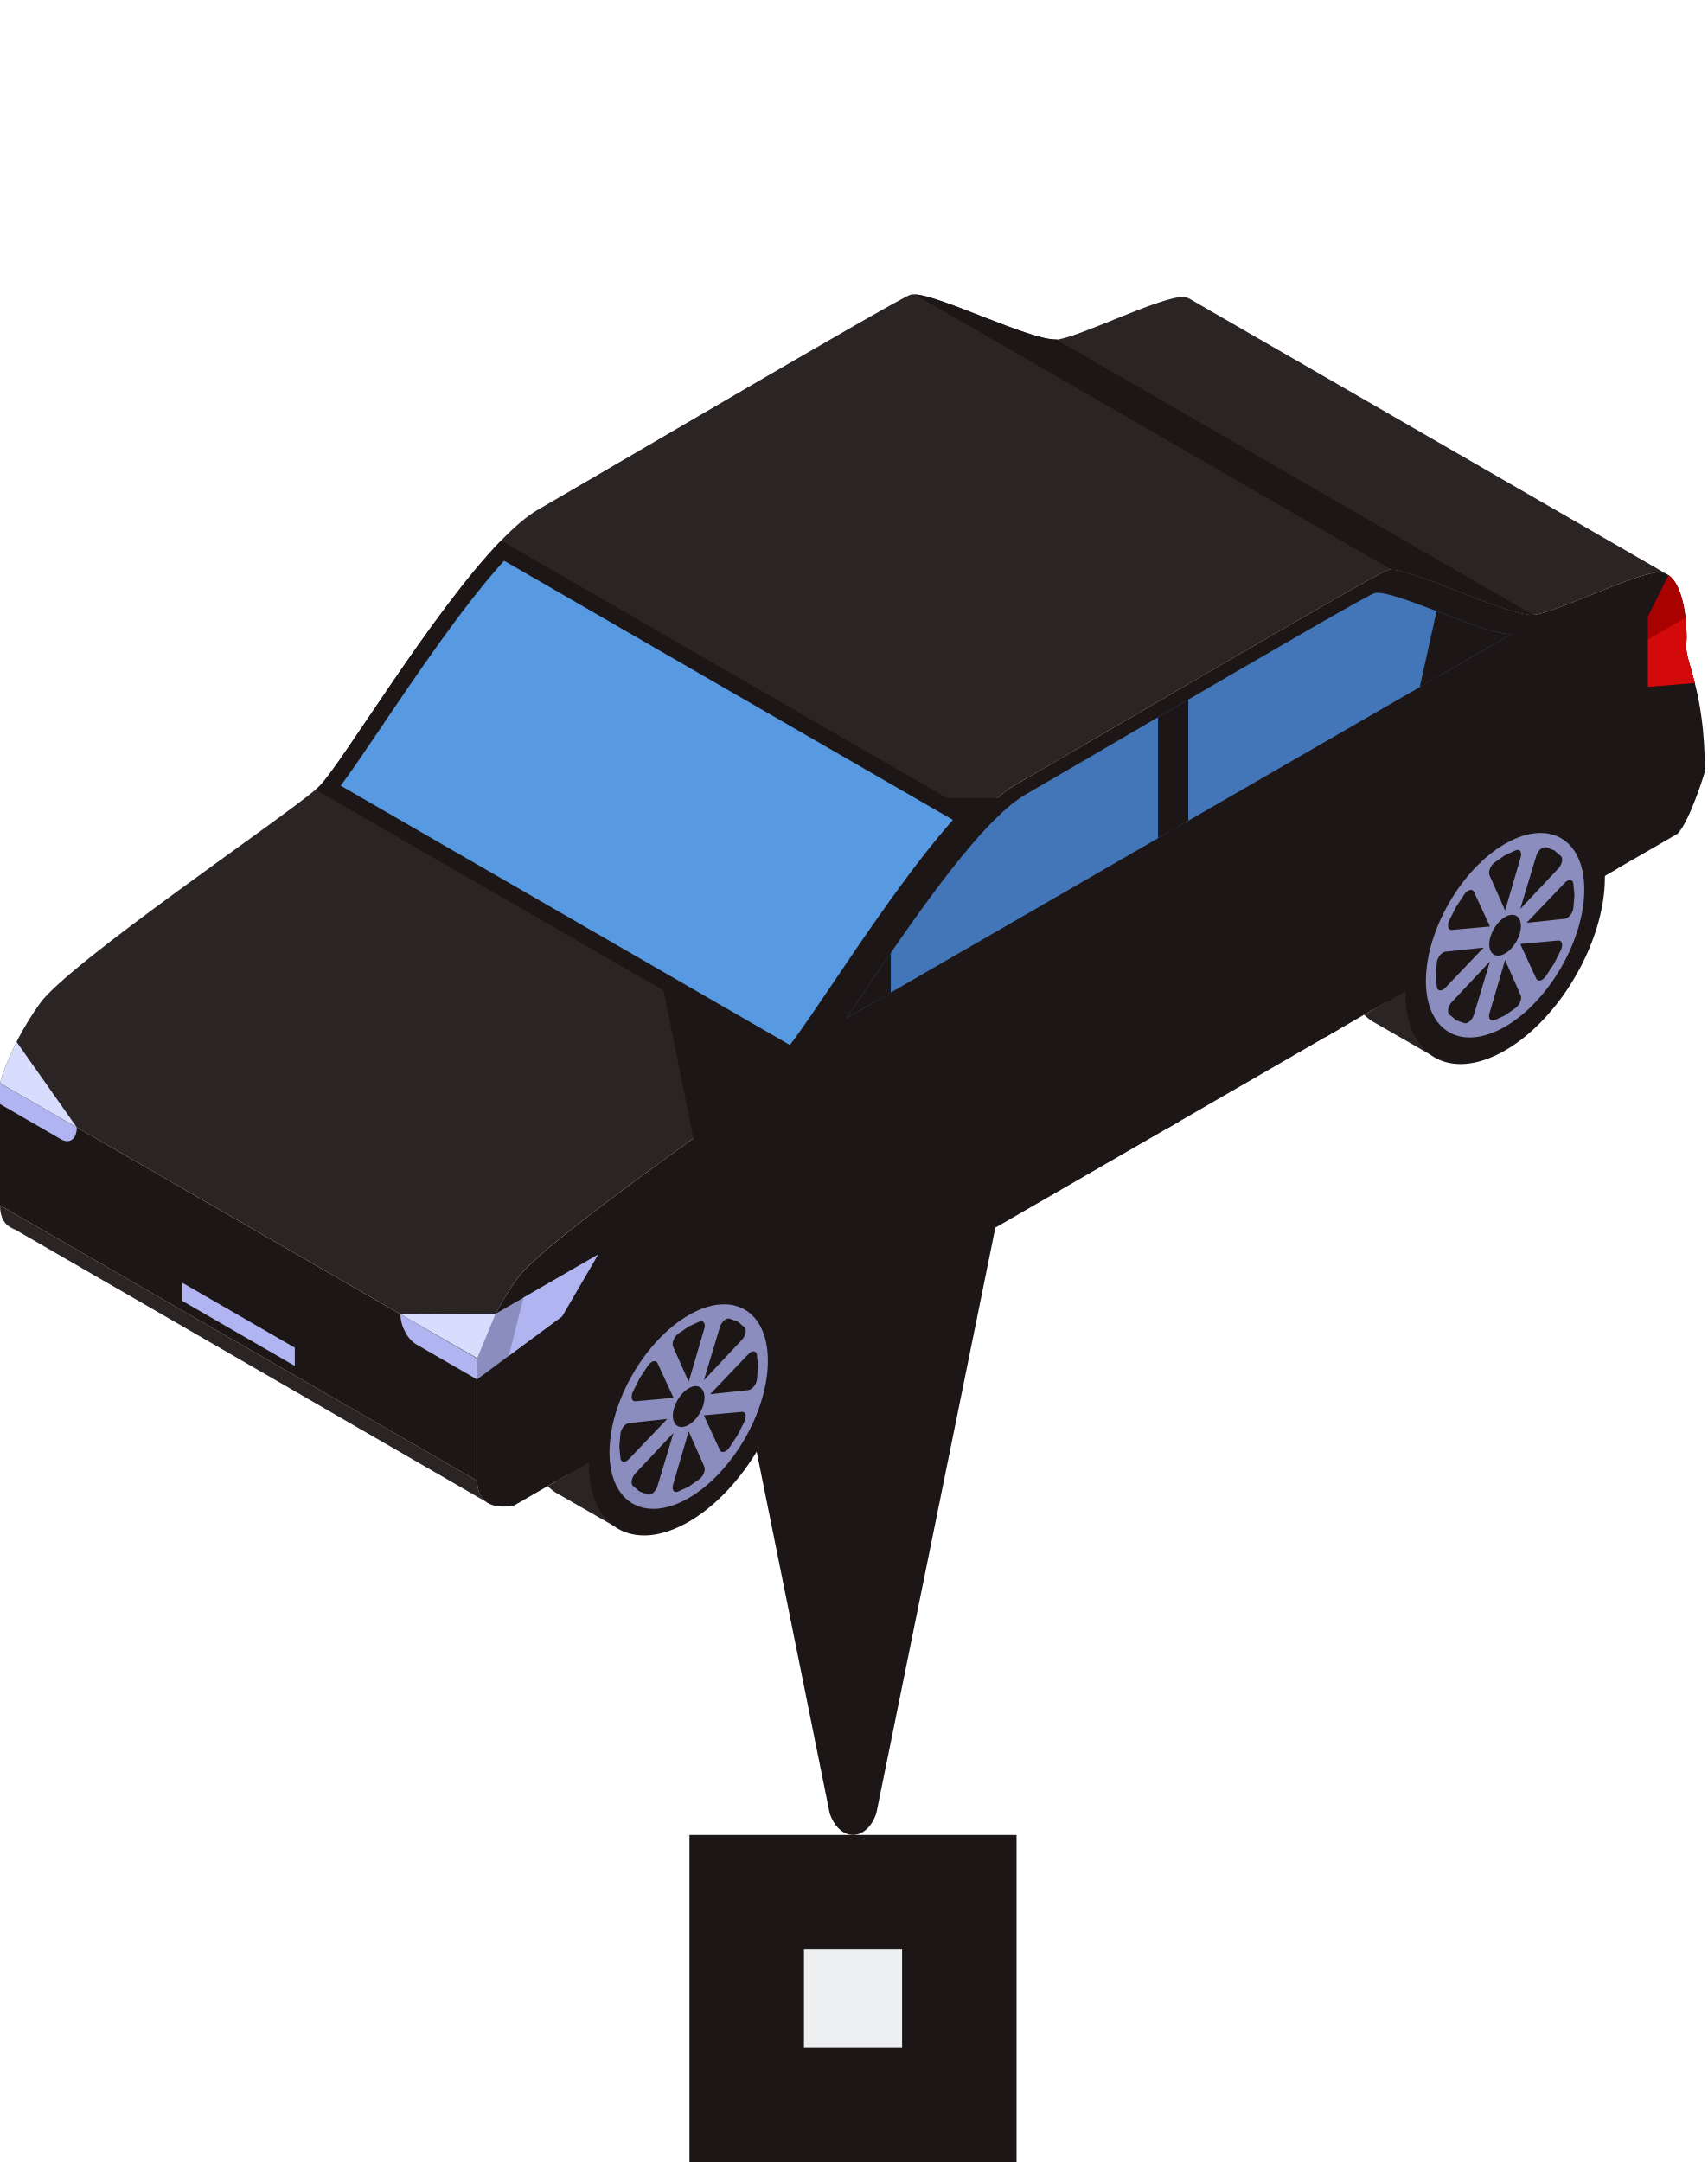
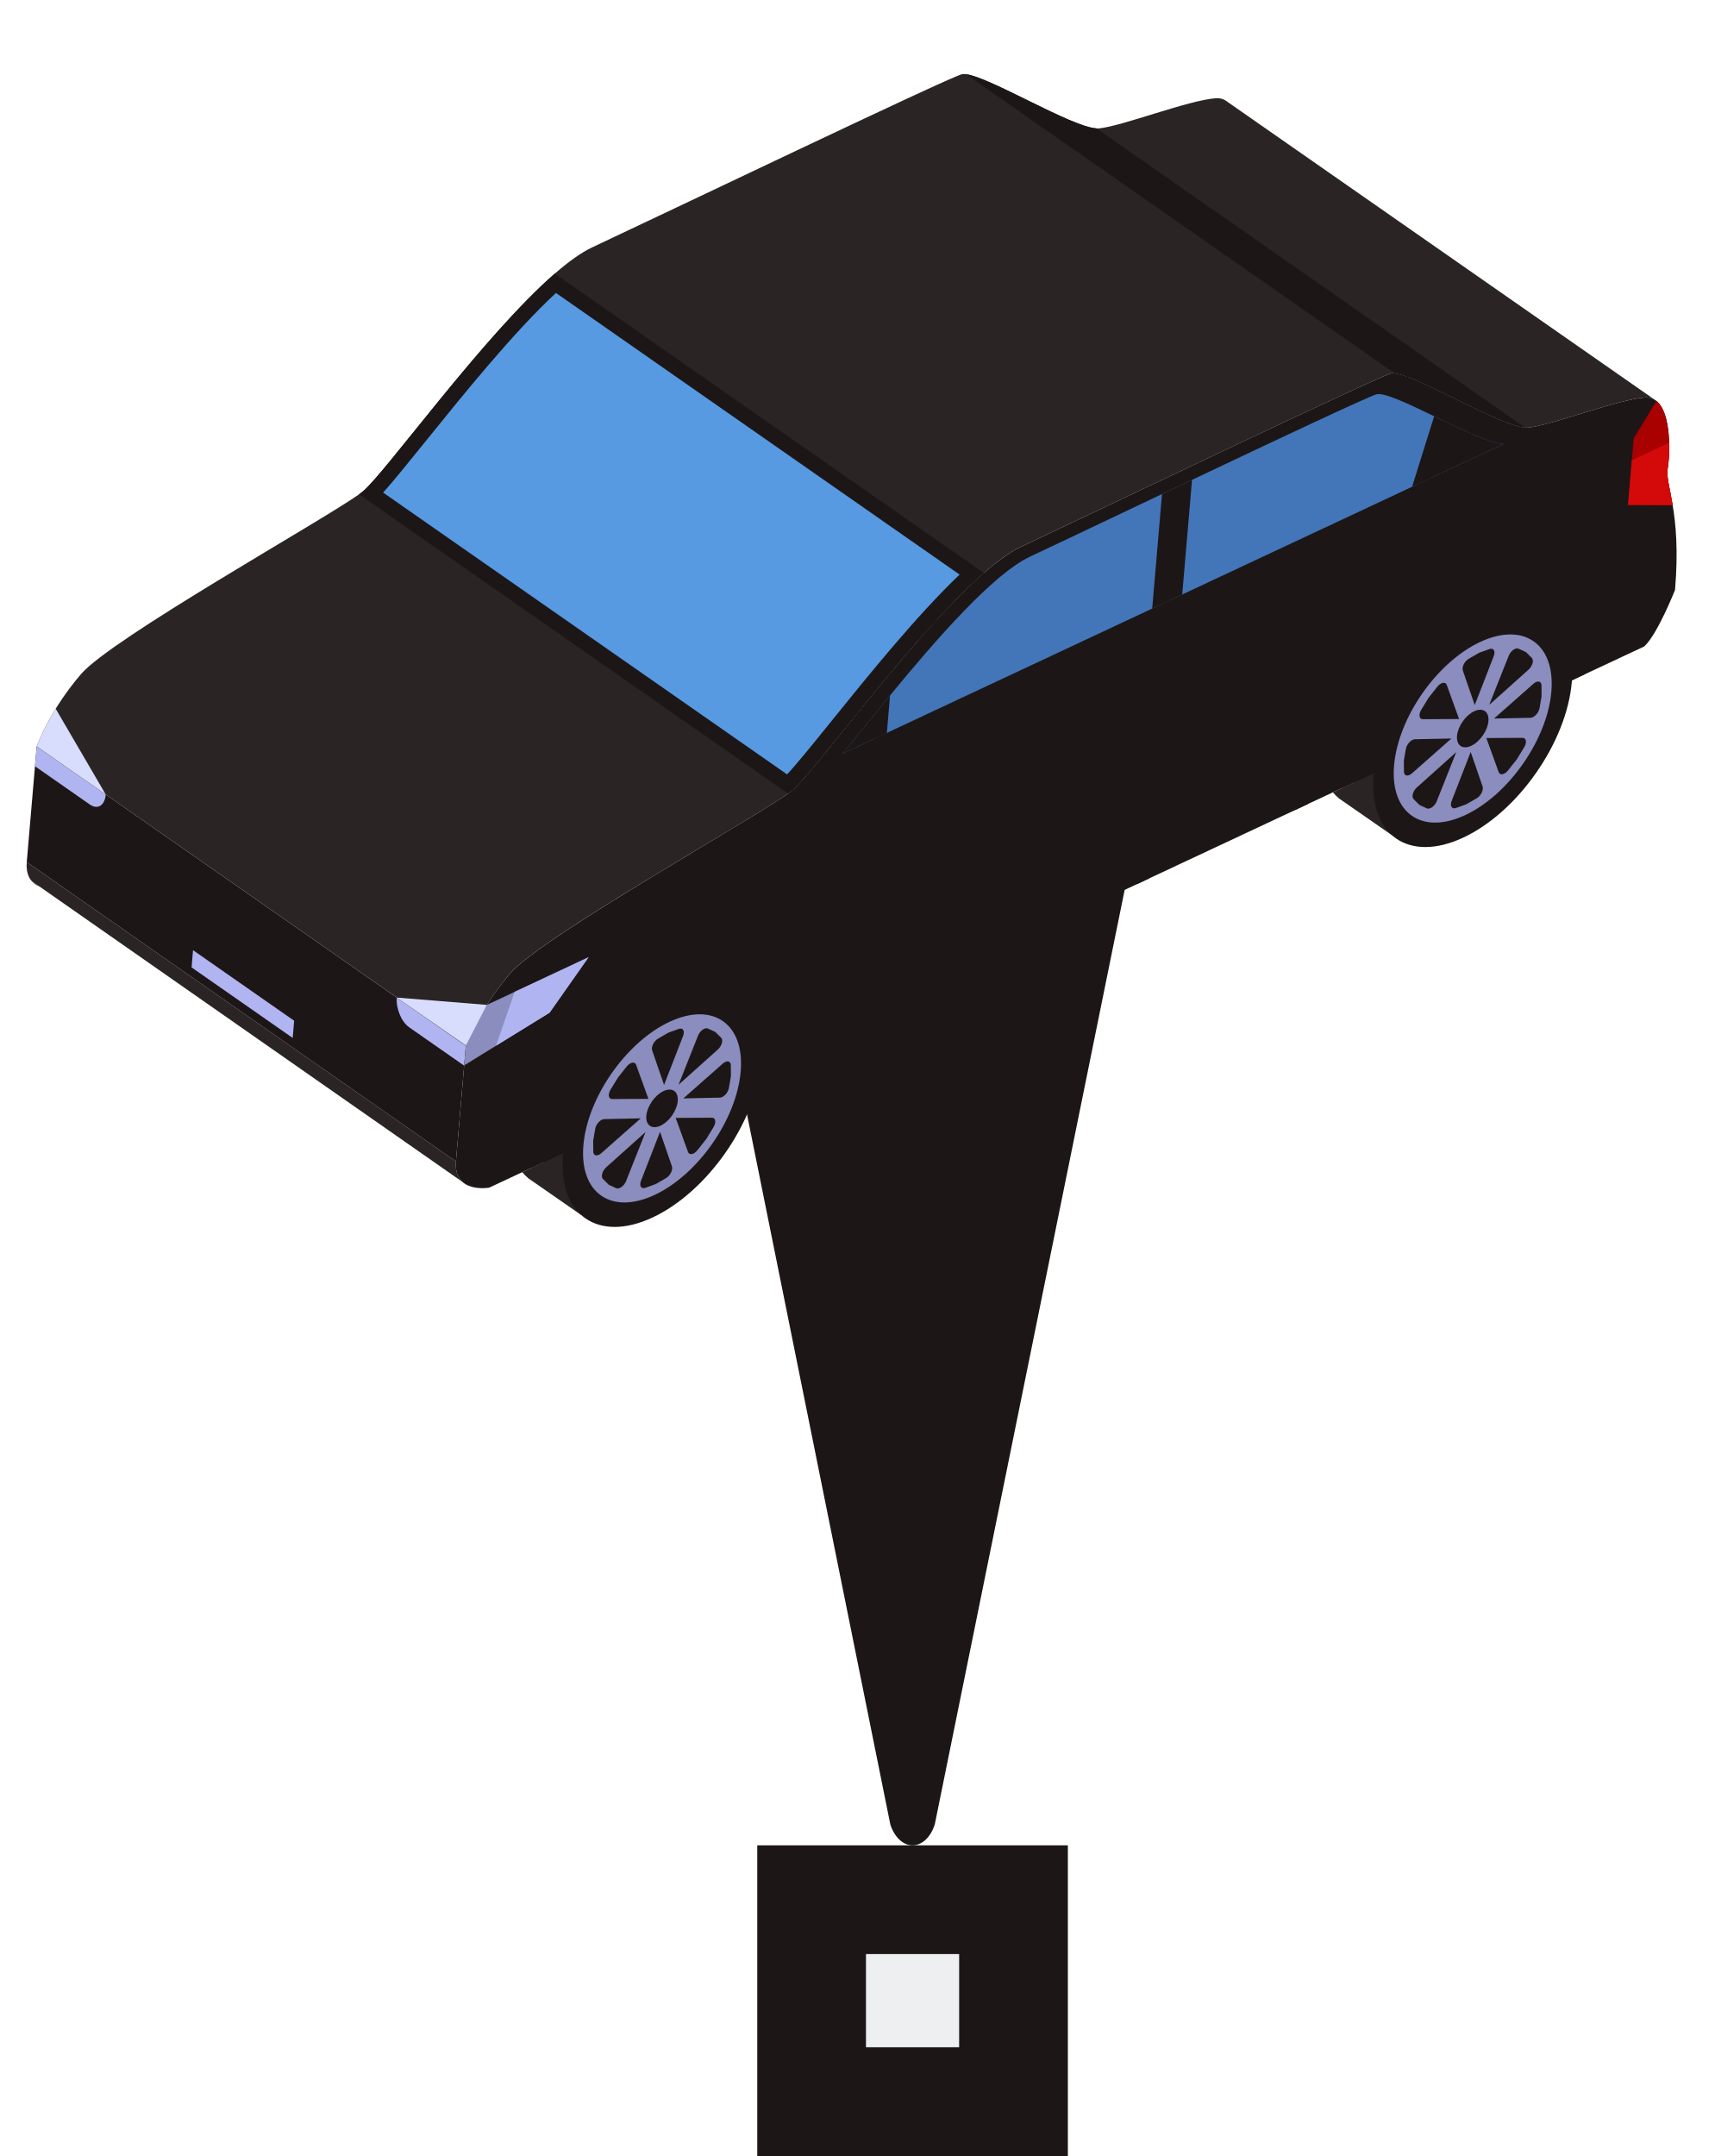
- <svg xmlns="http://www.w3.org/2000/svg" width="522" height="661" viewBox="0 0 522 661" fill="none">
-   <path d="M191 244C231.295 244.001 279.153 243.998 331 244.003L267.929 554.349C267.268 556.347 266.249 558.028 264.988 559.203C263.727 560.378 262.273 561 260.79 561C259.307 561 257.854 560.378 256.593 559.203C255.332 558.028 254.313 556.347 253.652 554.349L191 244Z" fill="#1D1616" />
-   <rect x="210.793" y="561" width="100" height="100" fill="#1D1616" />
-   <rect x="245.793" y="596" width="30" height="30" fill="#EDEFF0" />
-   <path opacity="0.941" d="M148.484 459.053V459.078L4.72 375.981L2.106 374.466C0.86 373.269 0.005 371.387 0.005 368.504L145.894 452.724C145.92 455.95 146.995 457.904 148.484 459.053Z" fill="#1D1616" />
-   <path opacity="0.941" d="M4.72 375.98C3.741 375.689 2.845 375.17 2.105 374.465L4.72 375.98Z" fill="#1D1616" />
-   <path d="M0 368.502L145.894 452.734V415.353L0 331.121V368.502Z" fill="#1D1616" />
-   <path d="M127.237 411.007L145.895 421.779V415.354L122.418 401.799C122.418 405.347 124.575 409.47 127.237 411.007ZM18.658 348.319L0 337.546V331.121L23.477 344.676C23.477 348.224 21.319 349.856 18.658 348.319Z" fill="#B0B5F1" />
-   <path d="M81.627 404.902C80.798 404.424 80.125 403.138 80.125 402.033V385.807C80.125 384.701 80.797 384.194 81.627 384.672C82.457 385.151 83.13 386.435 83.13 387.541V403.767C83.129 404.873 82.457 405.381 81.627 404.902ZM86.631 407.791C85.802 407.313 85.129 406.028 85.129 404.922V388.696C85.129 387.59 85.801 387.082 86.631 387.561C87.461 388.04 88.134 389.324 88.134 390.43V406.656C88.132 407.762 87.461 408.271 86.631 407.791ZM91.635 410.681C90.806 410.203 90.134 408.917 90.134 407.812V391.586C90.134 390.48 90.806 389.972 91.635 390.451C92.465 390.93 93.138 392.215 93.138 393.32V409.547C93.136 410.651 92.465 411.16 91.635 410.681ZM96.639 413.57C95.81 413.091 95.138 411.806 95.138 410.701V394.475C95.138 393.369 95.81 392.862 96.639 393.34C97.469 393.818 98.141 395.103 98.141 396.209V412.435C98.14 413.54 97.469 414.048 96.639 413.57ZM101.643 416.459C100.814 415.981 100.141 414.696 100.141 413.59V397.363C100.141 396.257 100.814 395.749 101.643 396.228C102.472 396.706 103.145 397.992 103.145 399.097V415.323C103.145 416.429 102.472 416.938 101.643 416.459ZM106.647 419.348C105.818 418.869 105.145 417.584 105.145 416.479V400.253C105.145 399.147 105.817 398.638 106.647 399.118C107.476 399.596 108.149 400.882 108.149 401.987V418.213C108.149 419.319 107.476 419.826 106.647 419.348Z" fill="#1D1616" />
-   <path d="M64.267 394.879C65.097 395.357 65.77 394.85 65.77 393.744V377.518C65.77 376.412 65.097 375.127 64.267 374.649C63.438 374.171 62.765 374.678 62.765 375.784V392.01C62.765 393.115 63.438 394.399 64.267 394.879ZM59.263 391.99C60.093 392.469 60.765 391.96 60.765 390.855V374.629C60.765 373.523 60.093 372.238 59.263 371.76C58.434 371.282 57.761 371.789 57.761 372.895V389.121C57.761 390.226 58.434 391.511 59.263 391.99ZM54.26 389.101C55.089 389.58 55.762 389.071 55.762 387.966V371.74C55.762 370.634 55.09 369.35 54.26 368.871C53.43 368.393 52.757 368.9 52.757 370.006V386.232C52.757 387.337 53.43 388.622 54.26 389.101ZM49.255 386.211C50.085 386.69 50.758 386.182 50.758 385.076V368.849C50.758 367.743 50.086 366.458 49.255 365.98C48.426 365.502 47.753 366.01 47.753 367.115V383.341C47.753 384.448 48.426 385.733 49.255 386.211ZM44.252 383.322C45.081 383.801 45.753 383.293 45.753 382.187V365.962C45.753 364.855 45.081 363.571 44.252 363.092C43.422 362.613 42.749 363.121 42.749 364.228V380.453C42.749 381.559 43.422 382.844 44.252 383.322ZM39.246 380.434C40.076 380.913 40.749 380.405 40.749 379.298V363.073C40.749 361.967 40.076 360.682 39.246 360.204C38.417 359.725 37.744 360.232 37.744 361.339V377.564C37.745 378.671 38.417 379.955 39.246 380.434Z" fill="#1D1616" />
-   <path d="M90.133 417.601L55.76 397.756V392.199L90.133 412.045V417.601Z" fill="#B0B5F1" />
-   <path opacity="0.941" d="M509.457 175.457C508.554 175.017 507.528 174.847 506.379 175.017C497.608 176.361 477.059 186.574 469.608 187.919C469.317 187.969 469.023 187.994 468.728 187.992C460.471 188.09 432.983 174.31 425.384 174.162C424.847 174.162 424.431 174.211 424.113 174.334C418.885 176.362 331.83 227.622 310.378 239.985C306.957 241.965 303.121 245.287 299.066 249.49C277.688 271.602 250.078 318.245 243.456 324.621C243.163 324.914 242.797 325.232 242.331 325.623C230.579 335.567 166.98 378.594 158.135 390.884C155.679 394.317 153.467 397.917 151.513 401.659C147.409 409.502 145.894 415.268 145.894 415.268V415.341L44.62 356.872L23.485 344.68L0.005 331.12V331.095C0.005 331.095 1.374 325.842 5.063 318.537C5.234 318.195 5.405 317.853 5.601 317.487C7.562 313.745 9.783 310.145 12.246 306.713C21.115 294.423 84.861 251.274 96.491 241.427C96.931 241.037 97.272 240.718 97.566 240.45C104.187 234.073 131.845 187.333 153.2 165.269C157.256 161.091 161.067 157.792 164.488 155.814C185.94 143.451 272.994 92.19 278.223 90.162C278.565 90.041 279.029 89.966 279.615 90.015C287.434 90.284 314.848 104.039 322.935 103.794C323.228 103.819 323.473 103.794 323.717 103.746C331.17 102.402 351.717 92.189 360.489 90.846C361.906 90.626 363.152 90.943 364.203 91.652L509.457 175.457Z" fill="#1D1616" />
-   <path d="M521.244 235.939C521.244 235.939 516.864 250.586 512.928 254.887L157.278 460.221C157.278 460.221 145.894 463.251 145.894 452.647V415.265C145.894 415.265 147.417 409.499 151.501 401.669C153.453 397.922 155.673 394.321 158.145 390.894C167.328 378.14 235.568 332.194 243.461 324.608C251.333 317.01 288.954 252.36 310.389 239.985C331.824 227.609 418.874 176.349 424.122 174.321C429.369 172.293 462.188 189.261 469.615 187.905C477.063 186.56 497.609 176.36 506.369 175.016C507.807 174.796 509.035 175.114 510.093 175.822C515.362 179.401 515.933 192.9 515.552 197.249C515.341 199.813 516.695 203.112 518.155 208.793C519.657 214.671 521.244 223.113 521.244 235.939Z" fill="#1D1616" />
-   <path d="M462.21 193.821L258.696 311.32C262.484 305.835 267.182 298.798 272.345 291.321C285.676 271.971 302.053 249.542 313.521 242.921C320.948 238.633 336.775 229.373 354.041 219.282C357.089 217.498 360.178 215.69 363.288 213.895C390.076 198.257 417.288 182.498 420.06 181.411C422.387 180.483 430.555 183.536 439.209 186.847C448.414 190.352 458.21 194.151 462.21 193.821Z" fill="#4376B9" />
-   <path d="M272.345 291.318V303.437L258.696 311.317C262.484 305.831 267.182 298.795 272.345 291.318ZM462.21 193.818L434.067 210.066L439.209 186.844C448.414 190.349 458.21 194.148 462.21 193.818ZM363.289 213.892V250.931L354.042 256.27V219.28C357.089 217.495 360.178 215.687 363.289 213.892Z" fill="#1D1616" />
-   <path d="M471.308 262.41L240.139 395.877C238.698 396.708 237.529 396.034 237.529 394.37C237.529 392.705 238.698 390.682 240.139 389.849L471.308 256.384C472.749 255.552 473.918 256.226 473.918 257.891C473.918 259.555 472.749 261.579 471.308 262.41Z" fill="#1D1616" />
-   <path d="M268.688 395.903L272.344 393.793V303.438L268.688 305.549V395.903ZM356.836 345.01L360.494 342.899V252.545L356.836 254.656V345.01ZM457.173 243.955C436.563 255.853 419.826 284.818 419.826 308.64L494.519 265.516C494.519 241.694 477.804 232.044 457.173 243.955Z" fill="#1D1616" />
-   <path d="M490.774 267.679L423.593 306.467C423.593 285.04 438.616 259.019 457.172 248.305C475.73 237.591 490.774 246.252 490.774 267.679Z" fill="#1D1616" />
-   <path d="M244.943 409.605L170.25 452.729C170.25 428.909 186.966 399.955 207.597 388.044C228.227 376.133 244.943 385.784 244.943 409.605Z" fill="#1D1616" />
-   <path d="M241.184 411.776L210.129 429.709L173.993 450.575C173.993 429.147 189.044 403.101 207.589 392.4C213.428 389.029 218.901 387.588 223.69 387.831C234.123 388.394 241.184 397.067 241.184 411.776Z" fill="#1D1616" />
-   <path d="M409.38 314.67L405.149 317.113C405.149 281.614 429.11 256.106 435.638 249.817V209.158L439.871 206.715V251.107L438.25 252.496C437.071 253.507 409.38 277.7 409.38 314.67ZM419.43 242.728L407.507 249.612C405.208 250.94 403.344 249.531 403.344 246.465C403.344 243.399 405.208 239.838 407.507 238.511L419.43 231.628C421.729 230.301 423.593 231.709 423.593 234.775C423.593 237.839 421.729 241.401 419.43 242.728ZM342.578 287.099L330.655 293.982C328.356 295.309 326.492 293.9 326.492 290.834C326.492 287.769 328.356 284.208 330.655 282.88L342.578 275.997C344.877 274.67 346.741 276.079 346.741 279.145C346.741 282.21 344.877 285.77 342.578 287.099Z" fill="#1D1616" />
-   <path d="M518.155 208.796L503.83 209.956V188.456L510.093 175.824C513.267 177.974 514.728 183.703 515.319 188.883C515.701 192.328 515.701 195.528 515.552 197.251C515.341 199.816 516.696 203.114 518.155 208.796Z" fill="#A90000" />
-   <path d="M518.155 208.799L503.83 209.96V195.52L515.319 188.887C515.701 192.332 515.701 195.532 515.552 197.254C515.341 199.82 516.696 203.118 518.155 208.799Z" fill="#D40909" />
-   <path d="M182.839 383.578L171.836 402.465L155.564 414.521L145.894 421.693V415.267C145.894 415.267 147.417 409.501 151.501 401.671L182.839 383.578Z" fill="#8A8DBD" />
-   <path d="M182.839 383.578L171.837 402.465L155.564 414.521L160.071 396.723L182.839 383.578Z" fill="#B0B5F1" />
-   <path d="M299.063 249.487C277.685 271.598 250.076 318.242 243.454 324.618C243.161 324.911 242.795 325.229 242.329 325.62L96.488 241.424C96.928 241.034 97.27 240.715 97.563 240.446C104.184 234.07 131.843 187.329 153.197 165.266L299.063 249.487Z" fill="#1D1616" />
-   <path d="M104.155 240.212C106.916 236.588 110.796 230.866 116.467 222.457C127.187 206.566 141.613 185.185 154.114 171.441L291.332 250.669C278.69 264.962 264.732 285.646 254.253 301.174C249.113 308.79 244.21 316.057 241.475 319.488L104.155 240.212Z" fill="#579AE2" />
-   <path d="M468.727 187.995C460.469 188.093 432.981 174.313 425.383 174.166L279.616 90.019C287.435 90.288 314.849 104.043 322.936 103.799L468.727 187.995Z" fill="#1D1616" />
-   <path d="M151.503 401.669L122.419 401.796L145.894 415.265L151.503 401.669ZM23.485 344.678L0.005 331.118V331.094C0.005 331.094 1.374 325.841 5.063 318.535L23.485 344.678Z" fill="#D9DDFD" />
-   <path opacity="0.941" d="M232.631 393.012L221.709 410.848L210.128 429.71L196.715 451.578L187.577 466.482L171.622 457.32L169.595 456.171V456.146C168.829 455.614 168.109 455.018 167.444 454.363L173.992 450.575C173.992 429.147 189.044 403.101 207.588 392.401C213.427 389.029 218.9 387.588 223.689 387.831L232.631 393.012Z" fill="#1D1616" />
-   <path d="M241.061 412.431C241.061 431.885 227.402 455.542 210.555 465.269C193.707 474.997 180.048 467.112 180.048 447.657C180.048 428.203 193.707 404.547 210.555 394.819C227.402 385.091 241.061 392.977 241.061 412.431Z" fill="#1D1616" />
-   <path d="M236.967 414.795C236.967 431.639 225.141 452.122 210.553 460.545C195.965 468.967 184.139 462.14 184.139 445.296C184.139 428.451 195.965 407.969 210.553 399.546C225.141 391.122 236.967 397.951 236.967 414.795Z" fill="#1D1616" />
-   <path d="M234.766 416.063C234.766 431.504 223.925 450.28 210.552 458C197.18 465.72 186.339 459.463 186.339 444.022C186.339 428.58 197.18 409.805 210.552 402.083C223.925 394.364 234.766 400.623 234.766 416.063Z" fill="#8A8DBD" />
-   <path d="M215.389 427.249C215.389 430.332 213.224 434.083 210.553 435.625C207.882 437.166 205.717 435.916 205.717 432.833C205.717 429.748 207.882 425.999 210.553 424.457C213.224 422.916 215.389 424.165 215.389 427.249Z" fill="#1D1616" />
-   <path d="M213.136 428.555C213.136 430.203 211.98 432.206 210.552 433.03C209.125 433.854 207.968 433.186 207.968 431.538C207.968 429.89 209.125 427.887 210.552 427.064C211.98 426.24 213.136 426.908 213.136 428.555Z" fill="#1D1616" />
-   <path d="M215.32 406.217L210.556 422.467L205.792 411.718C205.31 410.63 206.099 408.657 207.37 407.773L210.556 405.555L213.743 404.093C215.014 403.512 215.802 404.573 215.32 406.217ZM201.019 416.754L205.917 427.362L194.282 428.423C193.105 428.529 192.733 427.028 193.539 425.418L195.561 421.381L198.045 417.612C199.037 416.111 200.524 415.681 201.019 416.754ZM192.304 435.075L203.994 433.825L192.304 446.076C191.121 447.315 189.806 447.163 189.676 445.771L189.349 442.281L189.676 438.412C189.806 436.87 191.121 435.201 192.304 435.075ZM194.278 450.447L205.914 438.073L201.015 454.336C200.521 455.98 199.033 457.267 198.042 456.909L195.557 456.011L193.536 454.308C192.73 453.63 193.102 451.699 194.278 450.447ZM205.786 453.866L210.551 437.616L215.315 448.366C215.797 449.453 215.008 451.426 213.737 452.31L210.551 454.528L207.364 455.989C206.093 456.572 205.304 455.51 205.786 453.866ZM220.088 443.33L215.188 432.724L226.825 431.663C228.002 431.555 228.372 433.057 227.567 434.666L225.546 438.703L223.062 442.472C222.07 443.973 220.583 444.403 220.088 443.33ZM228.803 425.009L217.112 426.259L228.803 414.008C229.986 412.768 231.301 412.921 231.43 414.312L231.758 417.802L231.43 421.671C231.301 423.214 229.986 424.883 228.803 425.009ZM226.828 409.637L215.193 422.012L220.092 405.748C220.587 404.103 222.075 402.815 223.065 403.174L225.55 404.073L227.571 405.775C228.377 406.454 228.005 408.385 226.828 409.637Z" fill="#1D1616" />
-   <path opacity="0.941" d="M482.237 248.903L471.315 266.739L459.734 285.6L446.321 307.468L437.183 322.372L421.228 313.209L419.2 312.06V312.036C418.442 311.523 417.733 310.911 417.049 310.252L423.597 306.465C423.597 285.037 438.648 258.992 457.192 248.29C463.032 244.918 468.504 243.477 473.293 243.722L482.237 248.903Z" fill="#1D1616" />
-   <path d="M490.665 268.321C490.665 287.775 477.006 311.432 460.158 321.159C443.309 330.887 429.651 323.002 429.651 303.547C429.651 284.093 443.31 260.437 460.158 250.709C477.007 240.983 490.665 248.867 490.665 268.321Z" fill="#1D1616" />
-   <path d="M486.573 270.685C486.573 287.529 474.746 308.013 460.158 316.435C445.571 324.857 433.744 318.03 433.744 301.186C433.744 284.342 445.571 263.859 460.158 255.436C474.746 247.013 486.573 253.841 486.573 270.685Z" fill="#1D1616" />
-   <path d="M484.371 271.953C484.371 287.393 473.531 306.17 460.158 313.891C446.785 321.611 435.944 315.353 435.944 299.913C435.944 284.472 446.785 265.696 460.158 257.975C473.531 250.254 484.371 256.513 484.371 271.953Z" fill="#8A8DBD" />
-   <path d="M464.994 283.143C464.994 286.228 462.829 289.977 460.158 291.519C457.487 293.061 455.322 291.811 455.322 288.728C455.322 285.644 457.487 281.893 460.158 280.352C462.829 278.81 464.994 280.06 464.994 283.143Z" fill="#1D1616" />
-   <path d="M462.742 284.446C462.742 286.094 461.586 288.098 460.157 288.922C458.73 289.745 457.573 289.077 457.573 287.43C457.573 285.782 458.73 283.778 460.157 282.954C461.584 282.131 462.742 282.799 462.742 284.446Z" fill="#1D1616" />
-   <path d="M464.924 262.112L460.16 278.362L455.397 267.613C454.915 266.525 455.704 264.553 456.974 263.669L460.161 261.451L463.347 259.99C464.617 259.406 465.406 260.468 464.924 262.112ZM450.623 272.648L455.522 283.255L443.886 284.316C442.71 284.424 442.339 282.921 443.144 281.312L445.165 277.276L447.65 273.506C448.64 272.005 450.127 271.576 450.623 272.648ZM441.908 290.969L453.599 289.721L441.908 301.971C440.725 303.21 439.411 303.058 439.281 301.666L438.953 298.176L439.281 294.308C439.411 292.765 440.724 291.096 441.908 290.969ZM443.882 306.341L455.518 293.967L450.62 310.231C450.125 311.876 448.638 313.163 447.647 312.805L445.163 311.906L443.142 310.204C442.333 309.524 442.705 307.594 443.882 306.341ZM455.391 309.761L460.155 293.511L464.918 304.26C465.4 305.348 464.611 307.32 463.34 308.204L460.154 310.422L456.967 311.884C455.698 312.467 454.909 311.404 455.391 309.761ZM469.691 299.225L464.793 288.617L476.428 287.556C477.605 287.449 477.976 288.95 477.171 290.56L475.149 294.597L472.665 298.366C471.673 299.868 470.187 300.297 469.691 299.225ZM478.408 280.903L466.716 282.153L478.408 269.903C479.59 268.664 480.904 268.815 481.035 270.208L481.363 273.698L481.035 277.566C480.904 279.108 479.59 280.777 478.408 280.903ZM476.433 265.531L464.796 277.906L469.695 261.642C470.191 259.997 471.677 258.71 472.668 259.068L475.153 259.967L477.174 261.67C477.98 262.348 477.61 264.279 476.433 265.531Z" fill="#1D1616" />
+ <svg xmlns="http://www.w3.org/2000/svg" width="552" height="694" viewBox="0 0 552 694" fill="none">
+   <path d="M224.006 277C264.301 277.001 312.159 276.998 364.005 277.003L300.935 587.349C300.274 589.347 299.255 591.028 297.994 592.203C296.733 593.378 295.279 594 293.796 594C292.313 594 290.86 593.378 289.599 592.203C288.337 591.028 287.319 589.347 286.657 587.349L224.006 277Z" fill="#1D1616" />
+   <rect x="243.799" y="594" width="100" height="100" fill="#1D1616" />
+   <rect x="278.799" y="629" width="30" height="30" fill="#EDEFF0" />
+   <path opacity="0.941" d="M148.829 380.383L148.827 380.407L12.682 285.341L10.207 283.608C9.067 282.309 8.376 280.361 8.622 277.488L146.789 373.856C146.539 377.072 147.443 379.111 148.829 380.383Z" fill="#1D1616" />
+   <path opacity="0.941" d="M12.681 285.338C11.731 284.965 10.882 284.371 10.206 283.605L12.681 285.338Z" fill="#1D1616" />
+   <path d="M8.617 277.487L146.787 373.867L149.979 336.622L11.809 240.242L8.617 277.487Z" fill="#1D1616" />
+   <path d="M131.761 330.699L149.431 343.025L149.98 336.623L127.746 321.114C127.443 324.649 129.24 328.94 131.761 330.699ZM28.93 258.97L11.26 246.644L11.809 240.242L34.042 255.752C33.74 259.287 31.45 260.728 28.93 258.97Z" fill="#B0B5F1" />
+   <path d="M86.839 320.726C86.054 320.178 85.493 318.84 85.587 317.739L86.973 301.572C87.067 300.47 87.78 300.022 88.566 300.569C89.352 301.117 89.913 302.454 89.818 303.556L88.433 319.723C88.338 320.825 87.625 321.273 86.839 320.726ZM91.578 324.031C90.793 323.484 90.232 322.146 90.326 321.044L91.712 304.878C91.806 303.776 92.519 303.326 93.305 303.875C94.091 304.422 94.652 305.76 94.557 306.862L93.172 323.028C93.077 324.13 92.364 324.58 91.578 324.031ZM96.317 327.338C95.532 326.79 94.972 325.452 95.067 324.351L96.452 308.184C96.546 307.082 97.259 306.633 98.044 307.182C98.83 307.729 99.391 309.068 99.296 310.169L97.911 326.336C97.816 327.436 97.103 327.885 96.317 327.338ZM101.056 330.643C100.271 330.095 99.711 328.757 99.806 327.656L101.191 311.49C101.285 310.388 101.998 309.94 102.783 310.487C103.569 311.035 104.13 312.372 104.035 313.474L102.65 329.641C102.555 330.741 101.842 331.191 101.056 330.643ZM105.795 333.949C105.01 333.401 104.449 332.064 104.544 330.962L105.929 314.794C106.023 313.692 106.737 313.244 107.523 313.791C108.308 314.339 108.869 315.677 108.775 316.778L107.389 332.945C107.295 334.047 106.581 334.497 105.795 333.949ZM110.534 337.254C109.749 336.707 109.188 335.368 109.283 334.267L110.668 318.101C110.762 316.999 111.475 316.549 112.262 317.098C113.047 317.646 113.608 318.984 113.513 320.085L112.128 336.252C112.034 337.354 111.32 337.802 110.534 337.254Z" fill="#1D1616" />
+   <path d="M70.398 309.254C71.183 309.802 71.897 309.354 71.992 308.252L73.377 292.085C73.471 290.983 72.91 289.646 72.125 289.098C71.34 288.551 70.626 288.999 70.531 290.101L69.146 306.267C69.052 307.368 69.613 308.706 70.398 309.254ZM65.659 305.949C66.444 306.496 67.157 306.047 67.251 304.946L68.637 288.78C68.731 287.677 68.171 286.34 67.386 285.793C66.6 285.245 65.887 285.693 65.792 286.795L64.407 302.962C64.313 304.063 64.874 305.4 65.659 305.949ZM60.92 302.643C61.705 303.191 62.419 302.742 62.514 301.641L63.899 285.474C63.993 284.372 63.434 283.035 62.647 282.487C61.861 281.94 61.148 282.388 61.053 283.49L59.668 299.656C59.574 300.757 60.135 302.095 60.92 302.643ZM56.181 299.337C56.966 299.884 57.68 299.436 57.775 298.334L59.16 282.166C59.254 281.064 58.695 279.727 57.908 279.179C57.123 278.632 56.409 279.081 56.314 280.182L54.929 296.349C54.835 297.452 55.395 298.789 56.181 299.337ZM51.442 296.031C52.227 296.579 52.94 296.131 53.035 295.028L54.42 278.862C54.514 277.76 53.954 276.422 53.169 275.875C52.384 275.326 51.67 275.776 51.575 276.878L50.19 293.044C50.096 294.146 50.656 295.484 51.442 296.031ZM46.702 292.726C47.487 293.274 48.201 292.825 48.295 291.723L49.681 275.556C49.775 274.454 49.214 273.117 48.429 272.569C47.643 272.022 46.929 272.47 46.835 273.572L45.45 289.739C45.356 290.841 45.916 292.178 46.702 292.726Z" fill="#1D1616" />
+   <path d="M94.229 334.103L61.676 311.396L62.15 305.859L94.704 328.567L94.229 334.103Z" fill="#B0B5F1" />
+   <path opacity="0.941" d="M532.695 128.643C531.833 128.127 530.825 127.87 529.665 127.941C520.812 128.531 499.466 136.952 491.927 137.656C491.634 137.682 491.338 137.681 491.045 137.654C482.809 137.047 456.598 120.97 449.04 120.175C448.504 120.129 448.086 120.142 447.759 120.237C442.376 121.812 351.263 165.453 328.834 175.939C325.257 177.619 321.151 180.602 316.751 184.444C293.564 204.649 262.073 248.765 254.931 254.553C254.614 254.82 254.222 255.105 253.724 255.455C241.166 264.36 174.126 301.8 164.264 313.29C161.524 316.5 159.012 319.898 156.747 323.46C151.988 330.924 149.986 336.539 149.986 336.539L149.98 336.612L54.067 269.711L34.05 255.759L11.813 240.243L11.816 240.219C11.816 240.219 13.628 235.102 17.928 228.138C18.126 227.812 18.326 227.486 18.553 227.138C20.827 223.578 23.346 220.18 26.094 216.97C35.98 205.483 103.177 167.934 115.604 159.116C116.076 158.764 116.444 158.476 116.759 158.233C123.9 152.445 155.448 108.237 178.608 88.077C183.006 84.26 187.085 81.299 190.662 79.619C213.091 69.133 304.204 25.492 309.587 23.918C309.938 23.826 310.407 23.791 310.987 23.89C318.754 24.825 344.894 40.87 352.972 41.317C353.262 41.367 353.508 41.363 353.755 41.336C361.296 40.633 382.64 32.212 391.495 31.622C392.925 31.523 394.139 31.946 395.126 32.742L532.695 128.643Z" fill="#1D1616" />
+   <path d="M539.275 189.91C539.275 189.91 533.661 204.13 529.372 208.079L157.49 382.301C157.49 382.301 145.889 384.348 146.795 373.782L149.986 336.538C149.986 336.538 151.996 330.923 156.734 323.47C158.998 319.902 161.518 316.504 164.273 313.301C174.512 301.378 246.425 261.425 254.937 254.541C263.429 247.642 306.432 186.441 328.845 175.94C351.258 165.44 442.366 121.798 447.769 120.226C453.17 118.653 484.42 138.361 491.936 137.644C499.472 136.94 520.814 128.531 529.656 127.94C531.108 127.843 532.304 128.265 533.297 129.061C538.242 133.077 537.658 146.575 536.907 150.875C536.478 153.413 537.546 156.815 538.515 162.599C539.51 168.585 540.37 177.131 539.275 189.91Z" fill="#1D1616" />
+   <path d="M484.052 142.903L271.25 242.599C275.493 237.458 280.774 230.848 286.556 223.839C301.491 205.697 319.723 184.748 331.714 179.13C339.48 175.492 356.04 167.617 374.105 159.037C377.293 157.52 380.526 155.982 383.778 154.459C411.803 141.165 440.261 127.787 443.115 126.94C445.513 126.214 453.391 129.954 461.731 133.991C470.603 138.269 480.039 142.891 484.052 142.903Z" fill="#4376B9" />
+   <path d="M286.556 223.837L285.522 235.911L271.25 242.597C275.493 237.454 280.774 230.846 286.556 223.837ZM484.052 142.901L454.625 156.687L461.731 133.989C470.603 138.267 480.039 142.889 484.052 142.901ZM383.779 154.457L380.617 191.361L370.948 195.891L374.106 159.036C377.293 157.518 380.526 155.98 383.779 154.457Z" fill="#1D1616" />
+   <path d="M487.263 212.017L245.543 325.261C244.036 325.966 242.929 325.195 243.071 323.536C243.213 321.878 244.551 319.962 246.057 319.255L487.777 206.012C489.284 205.307 490.391 206.078 490.249 207.737C490.107 209.395 488.769 211.312 487.263 212.017Z" fill="#1D1616" />
+   <path d="M273.984 327.724L277.807 325.934L285.521 235.909L281.697 237.7L273.984 327.724ZM366.155 284.542L369.98 282.752L377.694 192.727L373.869 194.519L366.155 284.542ZM474.753 192.422C453.203 202.517 434.054 229.948 432.021 253.683L510.123 217.093C512.156 193.357 496.326 182.316 474.753 192.422Z" fill="#1D1616" />
+   <path d="M506.207 218.933L435.96 251.843C437.789 230.495 454.979 205.851 474.382 196.761C493.787 187.67 508.037 197.583 506.207 218.933Z" fill="#1D1616" />
+   <path d="M249.158 339.353L171.056 375.943C173.089 352.209 192.216 324.789 213.788 314.683C235.361 304.576 251.191 315.619 249.158 339.353Z" fill="#1D1616" />
+   <path d="M245.226 341.19L212.754 356.407L174.968 374.111C176.798 352.762 194.018 328.096 213.408 319.018C219.514 316.156 225.09 315.188 229.84 315.839C240.187 317.291 246.482 326.535 245.226 341.19Z" fill="#1D1616" />
+   <path d="M421.099 258.802L416.674 260.874C419.705 225.505 445.756 202.135 452.797 196.427L456.269 155.916L460.694 153.843L456.904 198.074L455.171 199.319C453.91 200.226 424.255 221.967 421.099 258.802ZM437.253 187.98L424.787 193.821C422.383 194.947 420.646 193.385 420.908 190.33C421.169 187.275 423.33 183.887 425.734 182.76L438.201 176.921C440.605 175.794 442.342 177.357 442.08 180.412C441.819 183.464 439.658 186.854 437.253 187.98ZM356.894 225.628L344.427 231.468C342.023 232.594 340.286 231.031 340.548 227.976C340.81 224.923 342.971 221.533 345.375 220.407L357.842 214.567C360.246 213.441 361.982 215.003 361.721 218.058C361.459 221.112 359.298 224.5 356.894 225.628Z" fill="#1D1616" />
+   <path d="M538.514 162.598L524.143 162.531L525.978 141.109L533.297 129.058C536.275 131.471 537.242 137.304 537.389 142.516C537.475 145.98 537.202 149.169 536.907 150.873C536.478 153.411 537.545 156.812 538.514 162.598Z" fill="#A90000" />
+   <path d="M538.514 162.602L524.142 162.535L525.375 148.149L537.389 142.52C537.474 145.985 537.201 149.173 536.906 150.877C536.477 153.415 537.545 156.817 538.514 162.602Z" fill="#D40909" />
+   <path d="M189.502 308.119L176.927 325.997L159.685 336.621L149.437 342.94L149.986 336.538C149.986 336.538 151.996 330.923 156.734 323.47L189.502 308.119Z" fill="#8A8DBD" />
+   <path d="M189.503 308.118L176.927 325.996L159.685 336.619L165.696 319.27L189.503 308.118Z" fill="#B0B5F1" />
+   <path d="M316.75 184.439C293.562 204.644 262.071 248.76 254.929 254.548C254.612 254.815 254.22 255.1 253.723 255.45L115.603 159.111C116.075 158.759 116.442 158.471 116.757 158.229C123.898 152.441 155.446 108.232 178.607 88.072L316.75 184.439Z" fill="#1D1616" />
+   <path d="M123.345 158.555C126.404 155.179 130.759 149.809 137.127 141.916C149.165 126.998 165.364 106.926 178.992 94.3L308.945 184.954C295.129 198.115 279.456 217.532 267.69 232.109C261.919 239.258 256.413 246.079 253.395 249.264L123.345 158.555Z" fill="#579AE2" />
+   <path d="M491.043 137.653C482.807 137.046 456.596 120.969 449.038 120.174L310.987 23.891C318.754 24.826 344.894 40.871 352.973 41.318L491.043 137.653Z" fill="#1D1616" />
+   <path d="M156.735 323.467L127.746 321.111L149.986 336.535L156.735 323.467ZM34.05 255.756L11.813 240.24L11.816 240.216C11.816 240.216 13.628 235.099 17.928 228.135L34.05 255.756Z" fill="#D9DDFD" />
+   <path opacity="0.941" d="M238.307 321.765L225.902 338.604L212.753 356.408L197.522 377.051L187.145 391.121L172.031 380.63L170.109 379.312L170.111 379.288C169.393 378.692 168.727 378.036 168.121 377.327L174.968 374.112C176.797 352.762 194.017 328.096 213.408 319.018C219.513 316.157 225.089 315.188 229.84 315.84L238.307 321.765Z" fill="#1D1616" />
+   <path d="M245.048 341.838C243.387 361.221 227.758 383.625 210.141 391.878C192.525 400.132 179.589 391.11 181.25 371.726C182.91 352.343 198.539 329.939 216.156 321.685C233.773 313.432 246.708 322.455 245.048 341.838Z" fill="#1D1616" />
+   <path d="M240.768 343.842C239.33 360.624 225.798 380.022 210.544 387.17C195.291 394.316 184.09 386.504 185.528 369.721C186.966 352.938 200.498 333.54 215.752 326.393C231.006 319.246 242.206 327.059 240.768 343.842Z" fill="#1D1616" />
+   <path d="M238.465 344.92C237.147 360.304 224.743 378.086 210.76 384.636C196.776 391.187 186.51 384.027 187.828 368.641C189.146 353.256 201.55 335.475 215.533 328.924C229.516 322.374 239.783 329.535 238.465 344.92Z" fill="#8A8DBD" />
+   <path d="M218.204 354.41C217.941 357.482 215.464 361.034 212.671 362.342C209.878 363.65 207.828 362.22 208.091 359.148C208.354 356.074 210.831 352.523 213.624 351.215C216.417 349.907 218.468 351.337 218.204 354.41Z" fill="#1D1616" />
+   <path d="M215.849 355.517C215.708 357.158 214.385 359.056 212.892 359.755C211.4 360.454 210.304 359.69 210.444 358.048C210.585 356.406 211.909 354.509 213.401 353.81C214.894 353.112 215.989 353.876 215.849 355.517Z" fill="#1D1616" />
+   <path d="M219.932 333.446L213.798 349.23L209.969 338.113C209.582 336.989 210.536 335.09 211.878 334.318L215.242 332.38L218.542 331.196C219.857 330.725 220.553 331.85 219.932 333.446ZM204.783 342.724L208.758 353.711L197.075 353.775C195.893 353.781 195.651 352.253 196.592 350.718L198.95 346.868L201.747 343.325C202.863 341.914 204.382 341.613 204.783 342.724ZM194.536 360.234L206.291 359.987L193.597 371.194C192.312 372.328 191.016 372.065 191.005 370.667L190.976 367.161L191.633 363.335C191.894 361.81 193.347 360.259 194.536 360.234ZM195.191 375.719L207.84 364.383L201.571 380.168C200.938 381.765 199.346 382.92 198.389 382.479L195.99 381.371L194.122 379.502C193.376 378.758 193.912 376.866 195.191 375.719ZM206.365 380.108L212.499 364.324L216.328 375.441C216.716 376.565 215.761 378.464 214.42 379.236L211.055 381.174L207.756 382.357C206.44 382.83 205.745 381.704 206.365 380.108ZM221.514 370.831L217.538 359.845L229.222 359.781C230.404 359.774 230.645 361.303 229.706 362.837L227.347 366.687L224.55 370.23C223.434 371.641 221.915 371.942 221.514 370.831ZM231.762 353.321L220.007 353.568L232.701 342.36C233.985 341.226 235.282 341.49 235.292 342.887L235.321 346.393L234.664 350.219C234.403 351.745 232.951 353.296 231.762 353.321ZM231.106 337.837L218.457 349.172L224.726 333.386C225.361 331.789 226.952 330.633 227.908 331.075L230.307 332.183L232.176 334.052C232.921 334.797 232.386 336.689 231.106 337.837Z" fill="#1D1616" />
+   <path opacity="0.941" d="M499.304 199.492L486.9 216.33L473.751 234.134L458.519 254.777L448.142 268.846L433.028 258.355L431.106 257.037L431.108 257.013C430.397 256.437 429.743 255.767 429.117 255.052L435.964 251.837C437.794 230.488 455.013 205.823 474.403 196.743C480.51 193.883 486.084 192.914 490.836 193.566L499.304 199.492Z" fill="#1D1616" />
+   <path d="M506.043 219.56C504.382 238.943 488.753 261.347 471.136 269.601C453.519 277.854 440.584 268.832 442.245 249.448C443.906 230.065 459.534 207.661 477.151 199.408C494.769 191.155 507.704 200.177 506.043 219.56Z" fill="#1D1616" />
+   <path d="M501.763 221.568C500.325 238.35 486.793 257.75 471.54 264.896C456.286 272.042 445.085 264.23 446.524 247.447C447.962 230.664 461.493 211.266 476.747 204.119C492.001 196.973 503.201 204.785 501.763 221.568Z" fill="#1D1616" />
+   <path d="M499.462 222.645C498.144 238.029 485.74 255.812 471.757 262.363C457.774 268.913 447.507 261.752 448.825 246.368C450.143 230.984 462.547 213.202 476.53 206.652C490.513 200.1 500.78 207.261 499.462 222.645Z" fill="#8A8DBD" />
+   <path d="M479.2 232.14C478.937 235.213 476.46 238.764 473.667 240.072C470.874 241.38 468.824 239.95 469.087 236.878C469.35 233.806 471.827 230.254 474.62 228.946C477.413 227.638 479.464 229.068 479.2 232.14Z" fill="#1D1616" />
+   <path d="M476.846 233.24C476.705 234.882 475.382 236.78 473.889 237.479C472.397 238.177 471.301 237.413 471.441 235.772C471.582 234.129 472.906 232.232 474.398 231.533C475.89 230.834 476.986 231.599 476.846 233.24Z" fill="#1D1616" />
+   <path d="M480.926 211.177L474.792 226.961L470.964 215.845C470.577 214.72 471.531 212.822 472.873 212.05L476.237 210.112L479.537 208.928C480.851 208.455 481.547 209.581 480.926 211.177ZM465.778 220.454L469.754 231.44L458.07 231.504C456.888 231.511 456.647 229.982 457.587 228.448L459.945 224.599L462.743 221.055C463.857 219.644 465.376 219.343 465.778 220.454ZM455.531 237.964L467.286 237.718L454.592 248.926C453.307 250.06 452.011 249.795 452 248.398L451.972 244.893L452.628 241.066C452.889 239.54 454.341 237.989 455.531 237.964ZM456.185 253.449L468.836 242.113L462.566 257.899C461.933 259.496 460.341 260.651 459.385 260.21L456.986 259.102L455.118 257.234C454.37 256.488 454.906 254.596 456.185 253.449ZM467.36 257.838L473.494 242.054L477.322 253.171C477.709 254.296 476.755 256.194 475.414 256.966L472.049 258.904L468.75 260.088C467.435 260.56 466.74 259.435 467.36 257.838ZM482.508 248.561L478.533 237.574L490.217 237.51C491.398 237.505 491.639 239.032 490.7 240.567L488.341 244.417L485.544 247.96C484.428 249.371 482.911 249.672 482.508 248.561ZM492.757 231.051L481.001 231.298L493.696 220.091C494.98 218.957 496.276 219.22 496.287 220.619L496.316 224.124L495.659 227.951C495.397 229.476 493.946 231.026 492.757 231.051ZM492.101 215.567L479.451 226.902L485.72 211.116C486.355 209.52 487.945 208.364 488.902 208.806L491.301 209.913L493.17 211.782C493.915 212.527 493.381 214.42 492.101 215.567Z" fill="#1D1616" />
</svg>
